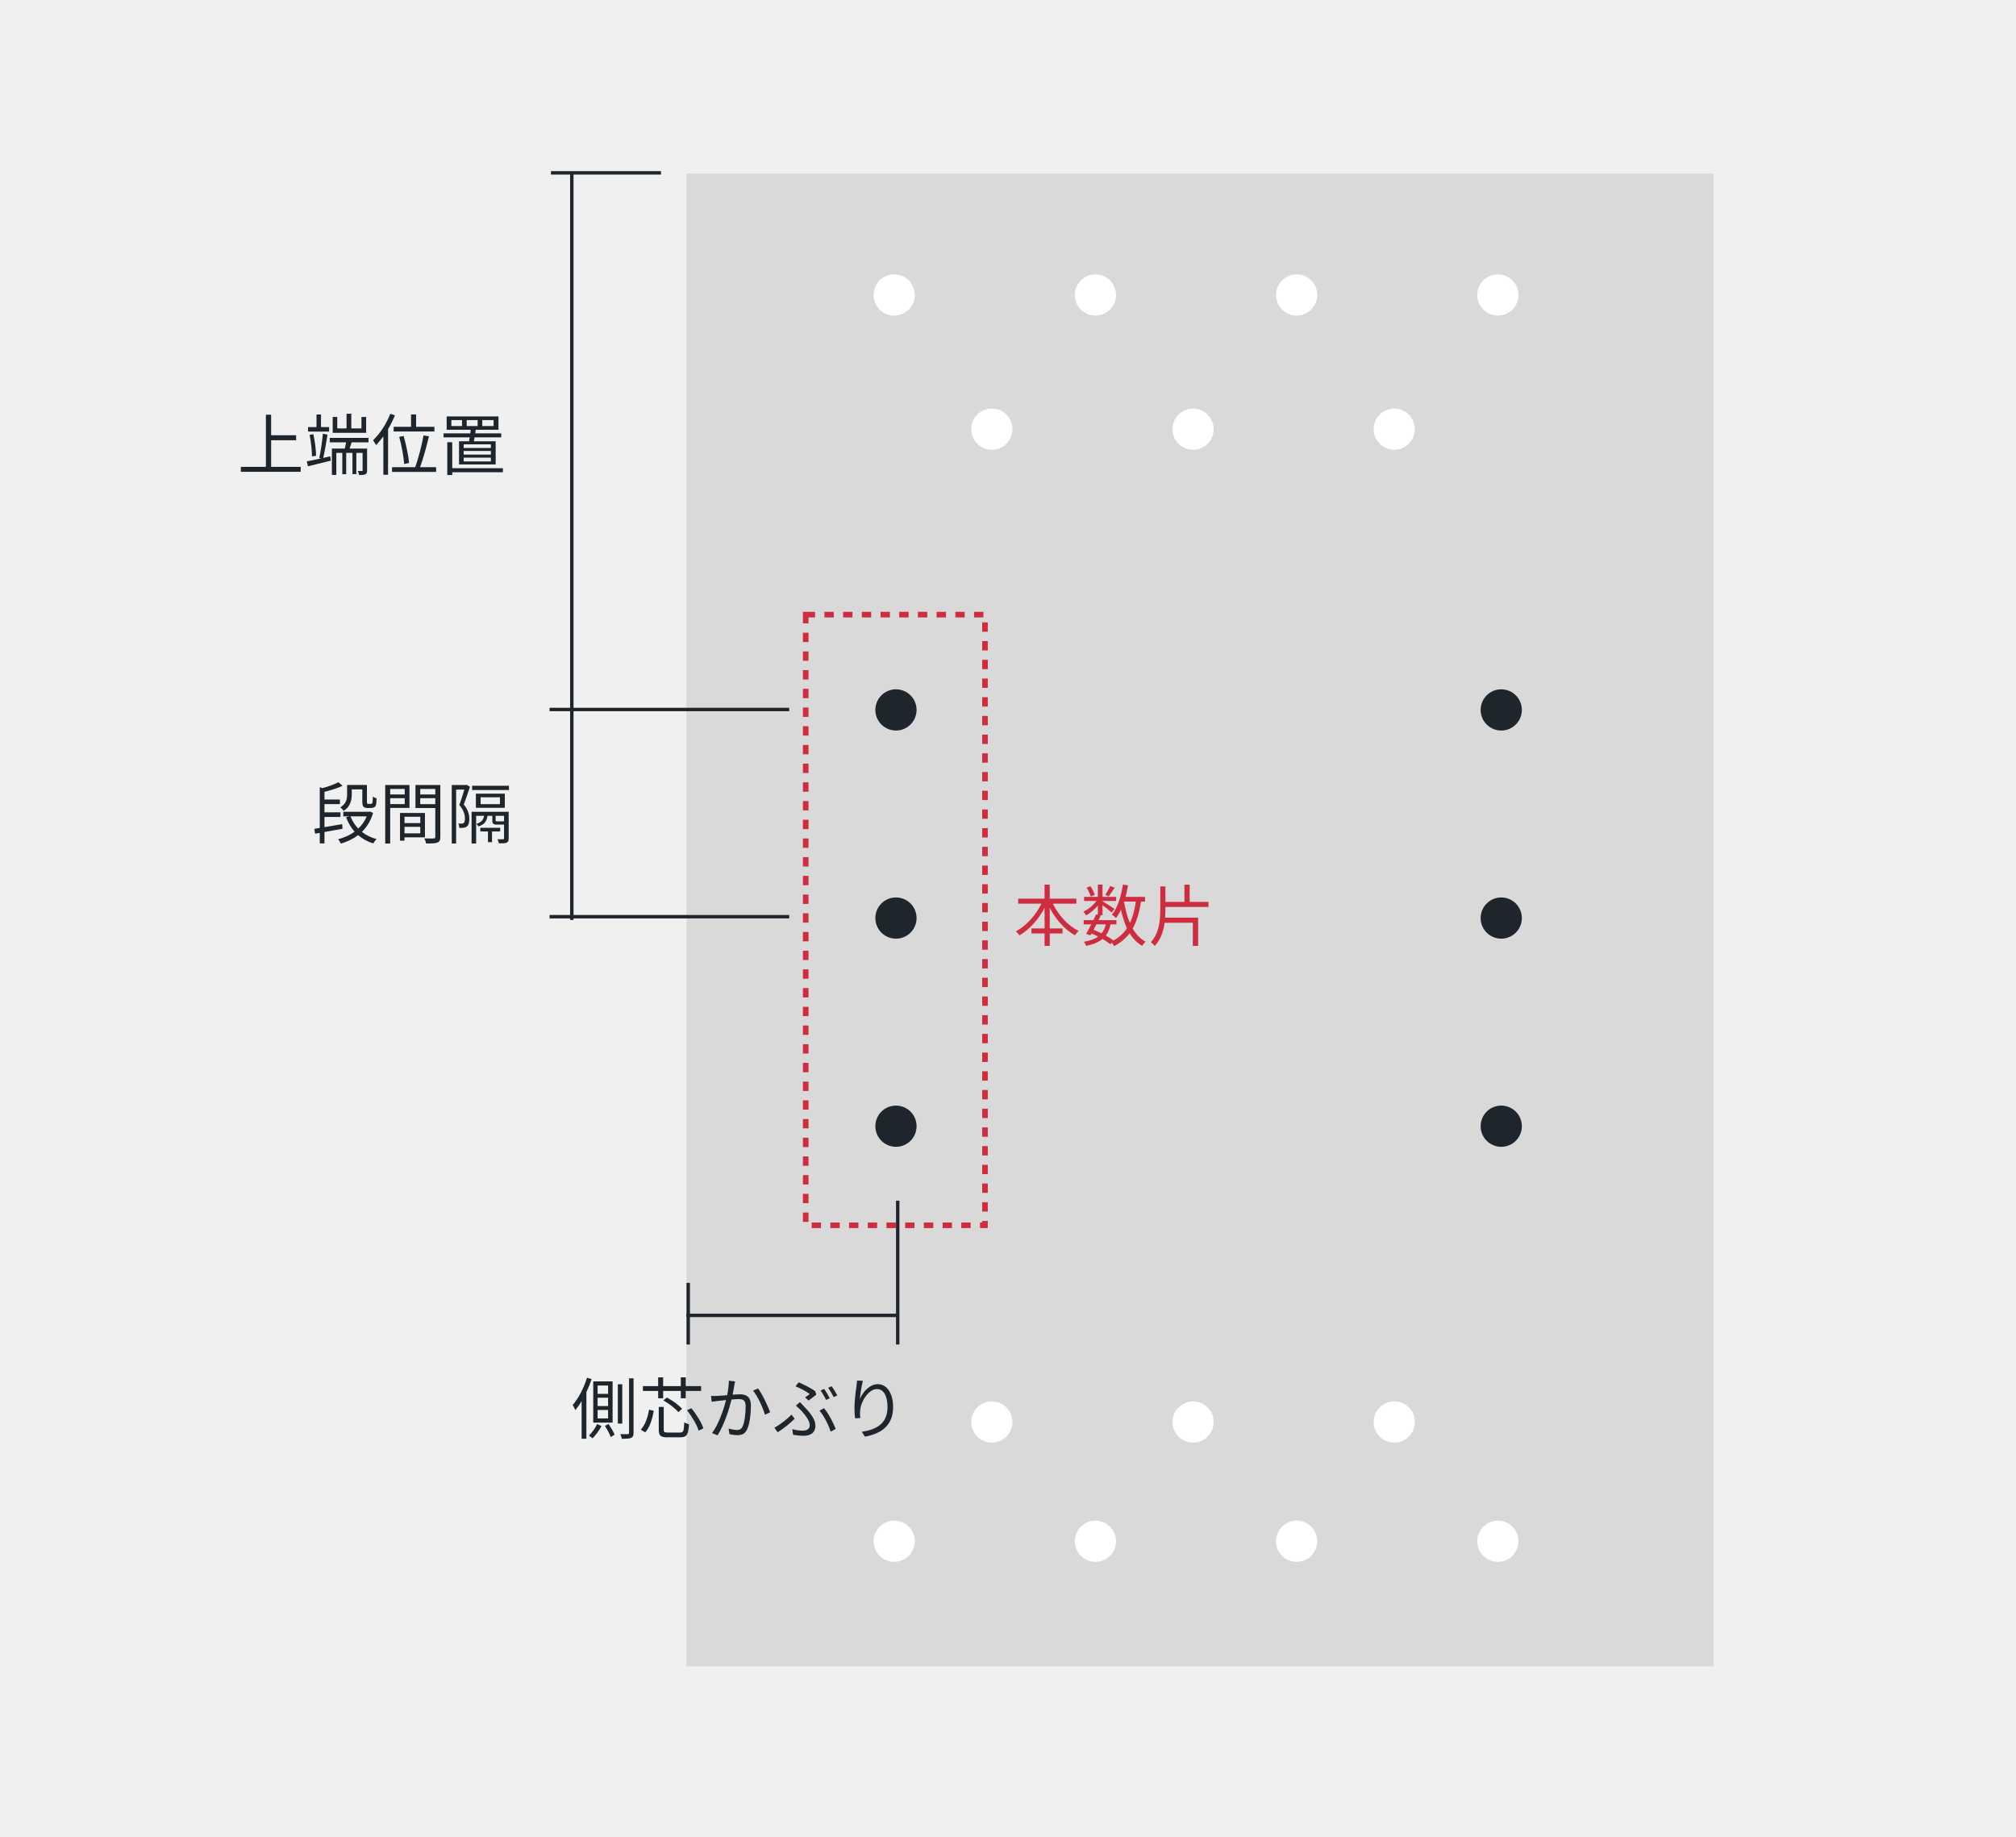
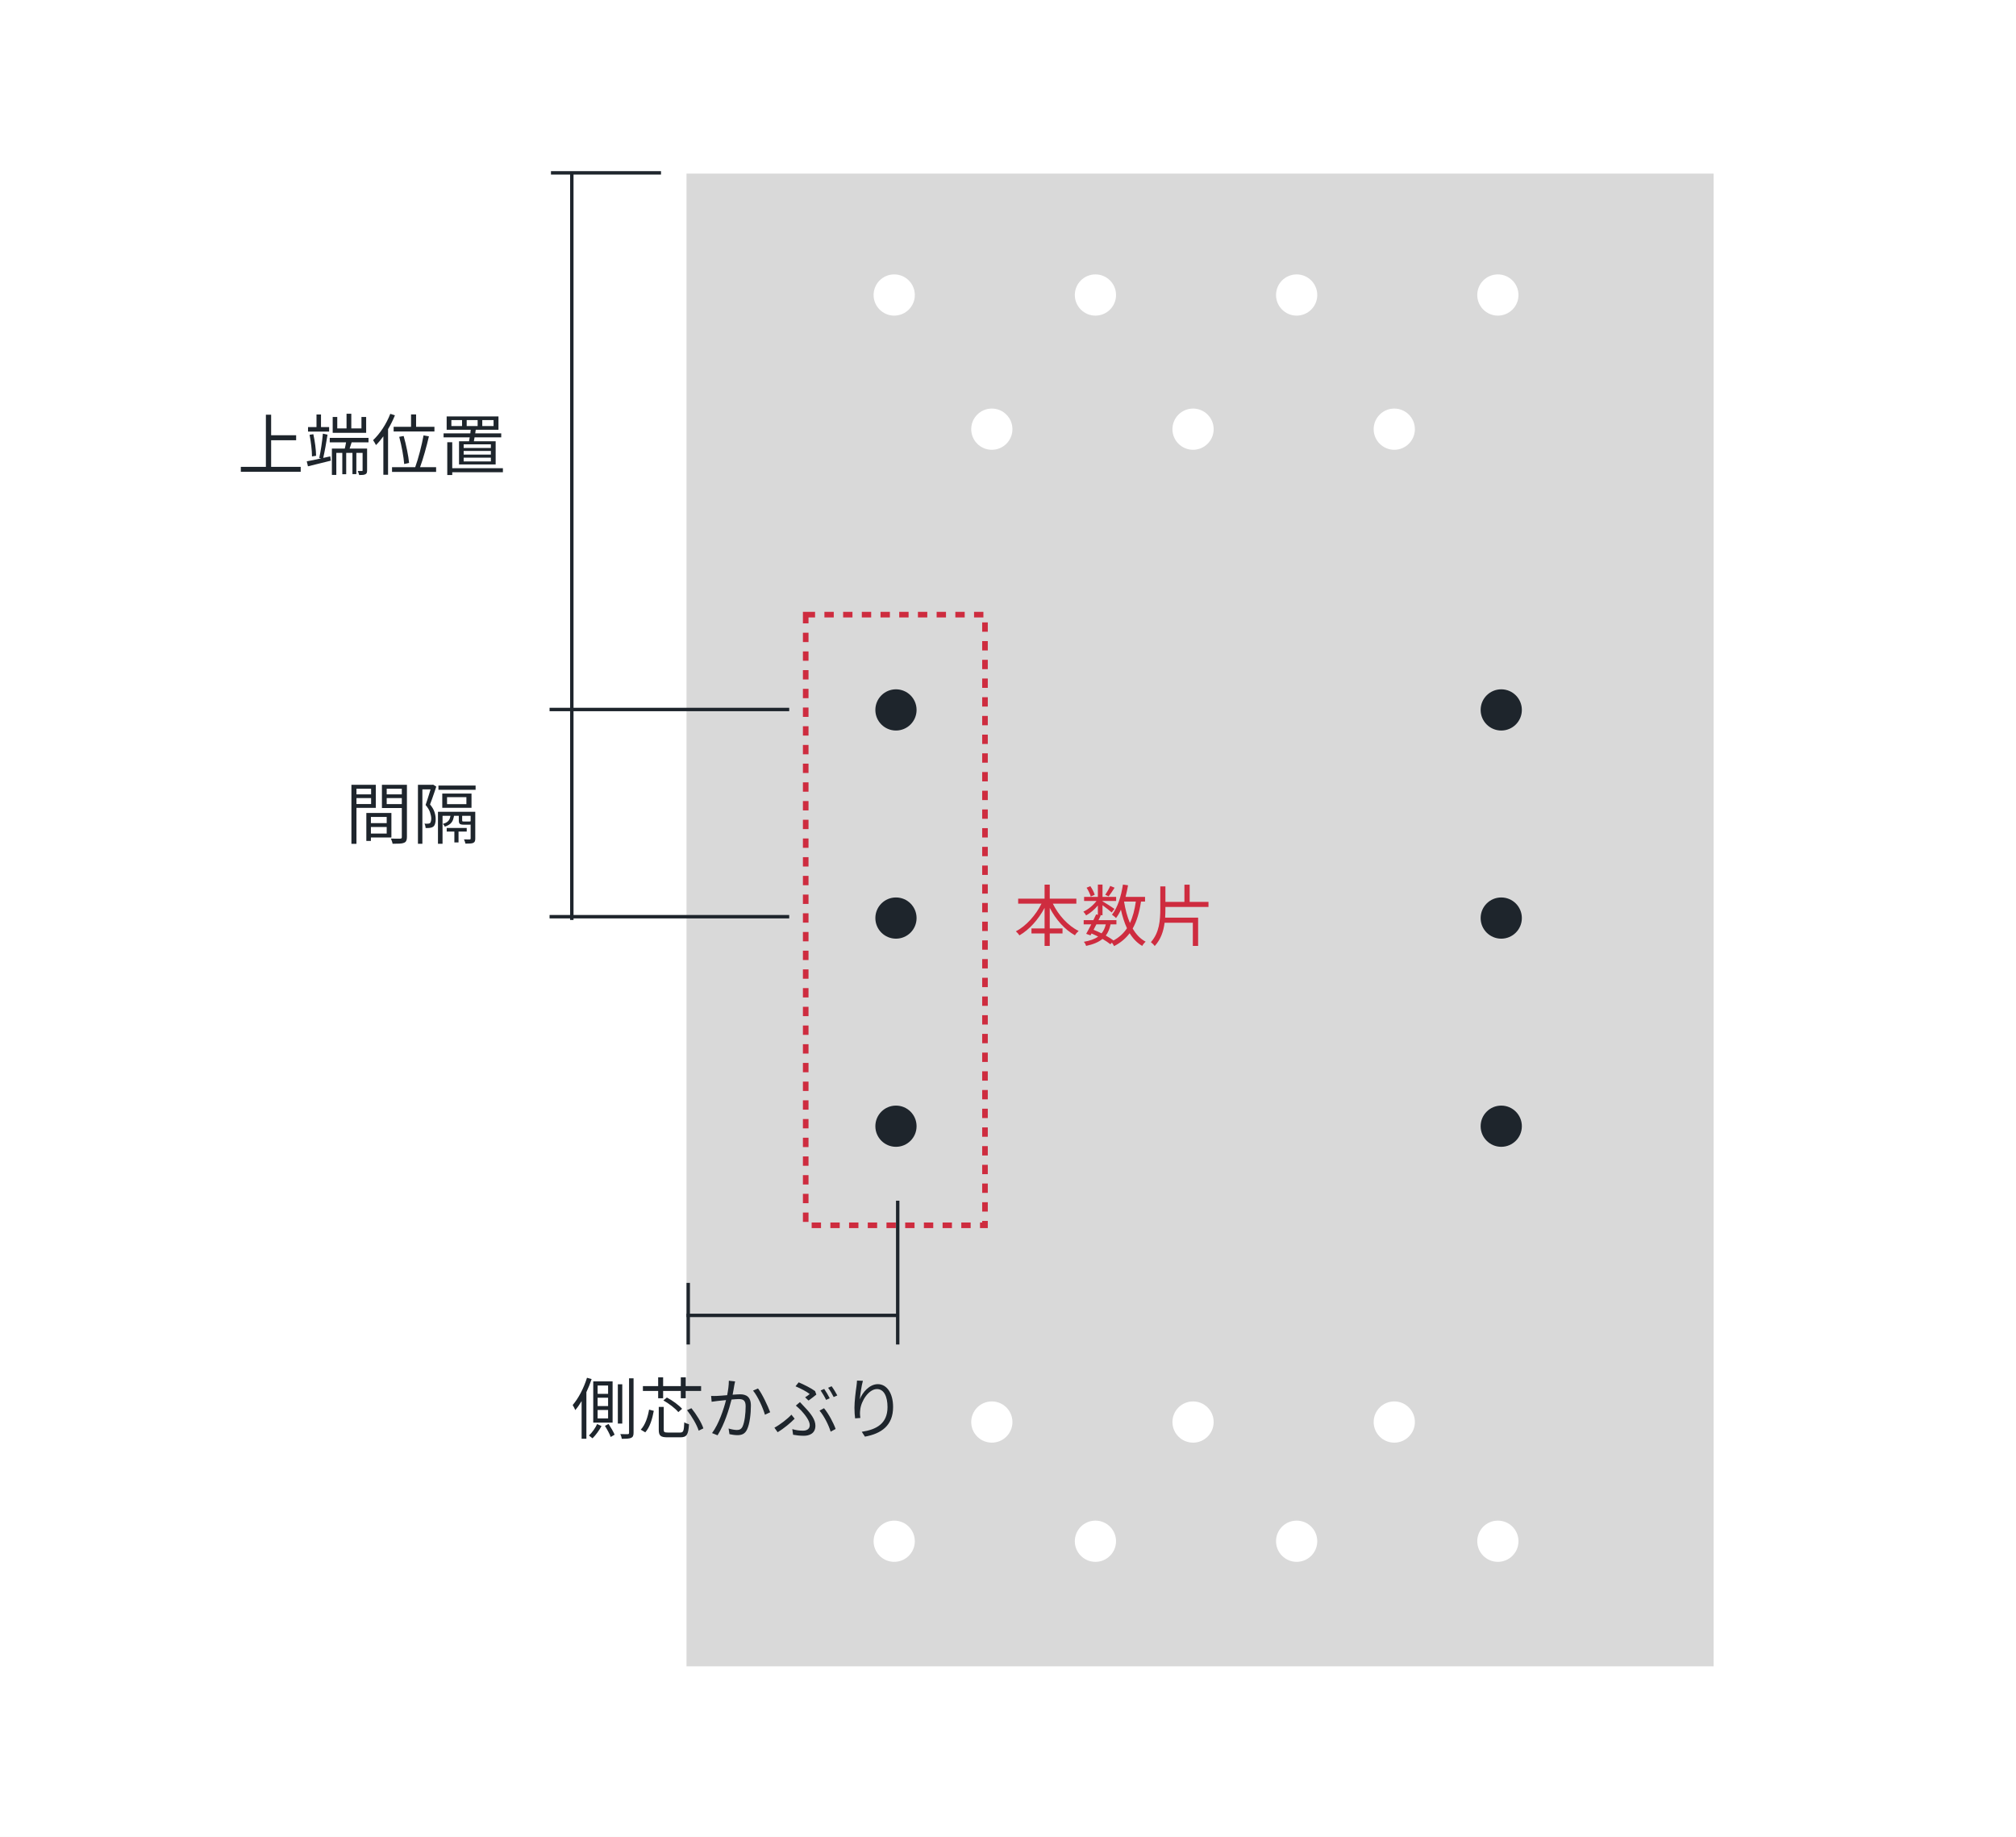
<svg xmlns="http://www.w3.org/2000/svg" width="360" height="328" viewBox="0 0 360 328" fill="none">
+   <rect width="360" height="328" fill="white" />
  <rect x="122.591" y="31" width="183.409" height="266.555" fill="#D9D9D9" />
  <circle cx="159.68" cy="52.68" r="3.68" fill="white" />
  <circle cx="159.994" cy="163.938" r="3.68" fill="#1E252C" />
  <circle cx="159.994" cy="201.106" r="3.68" fill="#1E252C" />
  <circle cx="159.994" cy="126.77" r="3.68" fill="#1E252C" />
  <circle cx="268.08" cy="163.938" r="3.68" fill="#1E252C" />
  <circle cx="268.08" cy="201.106" r="3.68" fill="#1E252C" />
  <circle cx="268.08" cy="126.77" r="3.68" fill="#1E252C" />
  <circle cx="195.612" cy="52.68" r="3.68" fill="white" />
  <circle cx="231.544" cy="52.68" r="3.68" fill="white" />
  <circle cx="177.112" cy="76.637" r="3.68" fill="white" />
  <circle cx="213.045" cy="76.637" r="3.68" fill="white" />
  <circle cx="248.977" cy="76.637" r="3.68" fill="white" />
  <circle cx="267.477" cy="52.68" r="3.68" fill="white" />
  <circle cx="159.68" cy="275.217" r="3.68" fill="white" />
  <circle cx="195.612" cy="275.217" r="3.68" fill="white" />
  <circle cx="231.544" cy="275.217" r="3.68" fill="white" />
  <circle cx="177.112" cy="253.932" r="3.68" fill="white" />
  <circle cx="213.045" cy="253.932" r="3.68" fill="white" />
  <circle cx="248.977" cy="253.932" r="3.68" fill="white" />
  <circle cx="267.477" cy="275.217" r="3.68" fill="white" />
-   <path d="M62.813 140.961V141.885C62.813 142.857 62.573 144.033 61.373 144.789C61.265 144.621 60.941 144.297 60.773 144.177C61.841 143.517 61.985 142.653 61.985 141.861V140.169H65.525V143.109C65.525 143.337 65.537 143.457 65.597 143.505C65.645 143.541 65.705 143.553 65.789 143.553H66.137C66.233 143.553 66.341 143.541 66.389 143.517C66.449 143.481 66.497 143.397 66.521 143.253C66.557 143.073 66.569 142.713 66.581 142.233C66.725 142.365 67.025 142.509 67.253 142.569C67.229 143.037 67.193 143.577 67.133 143.769C67.061 143.973 66.941 144.093 66.773 144.165C66.641 144.249 66.401 144.285 66.209 144.285H65.597C65.381 144.285 65.093 144.225 64.937 144.069C64.769 143.925 64.697 143.721 64.697 143.061V140.961H62.813ZM61.157 147.993L57.941 148.569V150.609H57.101V148.725L56.273 148.869L56.117 148.005L57.101 147.849V140.565L57.581 140.733C58.649 140.445 59.765 140.049 60.413 139.677L61.181 140.313C60.293 140.745 59.069 141.117 57.941 141.393V142.773H60.701V143.589H57.941V145.053H60.797V145.881H57.941V147.705C58.925 147.549 60.029 147.357 61.109 147.165L61.157 147.993ZM65.489 145.773H62.585C62.909 146.601 63.377 147.345 63.977 147.969C64.613 147.357 65.129 146.637 65.489 145.773ZM66.065 144.921L66.629 145.149C66.209 146.565 65.513 147.681 64.625 148.545C65.357 149.133 66.233 149.565 67.253 149.841C67.037 150.009 66.785 150.369 66.665 150.609C65.621 150.285 64.709 149.793 63.953 149.133C63.041 149.817 61.997 150.309 60.869 150.645C60.773 150.417 60.557 150.057 60.377 149.865C61.445 149.589 62.465 149.145 63.317 148.509C62.669 147.789 62.165 146.913 61.793 145.929L62.381 145.773H61.301V144.957H65.897L66.065 144.921ZM72.269 140.877H69.677V141.873H72.269V140.877ZM69.677 143.589H72.269V142.533H69.677V143.589ZM73.121 144.273H69.677V150.633H68.789V140.181H73.121V144.273ZM75.053 145.857H72.233V146.973H75.053V145.857ZM72.233 148.809H75.053V147.645H72.233V148.809ZM75.881 149.517H72.233V150.117H71.429V145.173H75.881V149.517ZM75.041 143.601H77.729V142.533H75.041V143.601ZM77.729 140.877H75.041V141.873H77.729V140.877ZM78.629 140.181V149.445C78.629 150.009 78.497 150.309 78.101 150.465C77.717 150.609 77.081 150.621 76.085 150.621C76.049 150.369 75.905 149.949 75.773 149.709C76.505 149.745 77.237 149.733 77.453 149.721C77.657 149.721 77.729 149.649 77.729 149.433V144.285H74.189V140.181H78.629ZM83.345 140.145L83.921 140.493C83.609 141.477 83.177 142.701 82.817 143.661C83.621 144.633 83.801 145.497 83.801 146.241C83.813 146.865 83.669 147.369 83.357 147.597C83.201 147.717 83.009 147.777 82.769 147.813C82.553 147.837 82.289 147.849 82.037 147.837C82.025 147.609 81.953 147.285 81.833 147.057C82.061 147.081 82.289 147.081 82.445 147.069C82.589 147.069 82.709 147.033 82.805 146.973C82.973 146.841 83.021 146.505 83.021 146.145C83.021 145.497 82.829 144.693 82.025 143.757C82.349 142.881 82.673 141.813 82.913 140.997H81.449V150.621H80.669V140.181H83.213L83.345 140.145ZM89.321 148.473H87.857V150.381H87.137V148.473H85.769V147.825H89.321V148.473ZM89.993 146.637L90.005 146.649V145.677H88.505V146.469C88.505 146.661 88.541 146.673 88.817 146.673H89.741C89.921 146.673 89.969 146.673 89.993 146.637ZM90.833 144.957V149.709C90.833 150.117 90.749 150.333 90.473 150.477C90.185 150.597 89.753 150.597 89.081 150.597C89.057 150.393 88.925 150.069 88.829 149.865C89.297 149.877 89.705 149.877 89.837 149.865C89.969 149.865 90.005 149.829 90.005 149.709V147.237C89.957 147.249 89.909 147.249 89.849 147.249H88.757C88.085 147.249 87.917 147.093 87.917 146.469V145.677H87.053C86.921 146.649 86.501 147.249 85.433 147.573C85.373 147.441 85.193 147.213 85.073 147.105C85.961 146.853 86.309 146.433 86.441 145.677H85.025V150.621H84.209V144.957H90.833ZM89.273 143.601V142.365H85.829V143.601H89.273ZM90.149 141.729V144.249H84.977V141.729H90.149ZM84.305 140.313H90.881V141.069H84.305V140.313Z" fill="#1E252C" />
+   <path d="M65.849 146.985H69.485V147.681H65.849V146.985ZM65.801 145.173H69.893V149.553H65.801V148.845H69.053V145.881H65.801V145.173ZM65.417 145.173H66.233V150.165H65.417V145.173ZM63.197 141.849H66.533V142.509H63.197V141.849ZM68.729 141.849H72.137V142.509H68.729V141.849ZM71.753 140.145H72.665V149.481C72.665 149.761 72.625 149.981 72.545 150.141C72.473 150.301 72.337 150.421 72.137 150.501C71.945 150.581 71.681 150.629 71.345 150.645C71.017 150.661 70.605 150.669 70.109 150.669C70.093 150.581 70.069 150.481 70.037 150.369C70.005 150.257 69.965 150.145 69.917 150.033C69.877 149.921 69.837 149.825 69.797 149.745C70.037 149.753 70.269 149.757 70.493 149.757C70.725 149.757 70.929 149.757 71.105 149.757C71.281 149.757 71.405 149.757 71.477 149.757C71.581 149.749 71.653 149.725 71.693 149.685C71.733 149.645 71.753 149.573 71.753 149.469V140.145ZM63.269 140.145H67.109V144.261H63.269V143.577H66.269V140.841H63.269V140.145ZM72.209 140.145V140.841H69.053V143.589H72.209V144.285H68.201V140.145H72.209ZM62.753 140.145H63.653V150.681H62.753V140.145ZM81.137 148.017H81.881V150.429H81.137V148.017ZM79.829 142.353V143.601H83.285V142.353H79.829ZM78.977 141.705H84.197V144.249H78.977V141.705ZM78.293 140.277H84.929V141.033H78.293V140.277ZM79.769 147.849H83.345V148.497H79.769V147.849ZM78.209 144.957H84.485V145.677H79.025V150.669H78.209V144.957ZM84.041 144.957H84.869V149.745C84.869 149.945 84.845 150.105 84.797 150.225C84.749 150.345 84.653 150.441 84.509 150.513C84.365 150.577 84.181 150.613 83.957 150.621C83.733 150.637 83.453 150.645 83.117 150.645C83.101 150.541 83.065 150.417 83.009 150.273C82.961 150.129 82.909 150.001 82.853 149.889C83.085 149.897 83.293 149.901 83.477 149.901C83.669 149.901 83.797 149.901 83.861 149.901C83.981 149.901 84.041 149.845 84.041 149.733V144.957ZM81.929 145.197H82.529V146.481C82.529 146.577 82.545 146.637 82.577 146.661C82.617 146.685 82.705 146.697 82.841 146.697C82.881 146.697 82.965 146.697 83.093 146.697C83.221 146.697 83.353 146.697 83.489 146.697C83.625 146.697 83.717 146.697 83.765 146.697C83.861 146.697 83.925 146.693 83.957 146.685C83.989 146.677 84.009 146.665 84.017 146.649C84.073 146.697 84.153 146.741 84.257 146.781C84.361 146.813 84.461 146.841 84.557 146.865C84.525 147.009 84.457 147.113 84.353 147.177C84.249 147.233 84.089 147.261 83.873 147.261C83.841 147.261 83.773 147.261 83.669 147.261C83.565 147.261 83.449 147.261 83.321 147.261C83.201 147.261 83.089 147.261 82.985 147.261C82.881 147.261 82.813 147.261 82.781 147.261C82.445 147.261 82.217 147.209 82.097 147.105C81.985 147.001 81.929 146.793 81.929 146.481V145.197ZM80.489 145.281H81.113C81.089 145.689 81.021 146.045 80.909 146.349C80.805 146.645 80.637 146.897 80.405 147.105C80.173 147.305 79.849 147.473 79.433 147.609C79.401 147.529 79.349 147.441 79.277 147.345C79.205 147.249 79.137 147.177 79.073 147.129C79.425 147.025 79.697 146.897 79.889 146.745C80.089 146.585 80.233 146.385 80.321 146.145C80.409 145.905 80.465 145.617 80.489 145.281ZM74.633 140.145H77.261V140.961H75.425V150.669H74.633V140.145ZM77.045 140.145H77.201L77.333 140.109L77.909 140.457C77.805 140.785 77.689 141.133 77.561 141.501C77.441 141.869 77.313 142.237 77.177 142.605C77.049 142.973 76.921 143.321 76.793 143.649C77.201 144.145 77.469 144.609 77.597 145.041C77.733 145.473 77.801 145.877 77.801 146.253C77.809 146.565 77.773 146.845 77.693 147.093C77.621 147.333 77.505 147.513 77.345 147.633C77.193 147.737 76.993 147.805 76.745 147.837C76.641 147.845 76.521 147.853 76.385 147.861C76.257 147.869 76.129 147.869 76.001 147.861C76.001 147.749 75.981 147.617 75.941 147.465C75.909 147.313 75.861 147.181 75.797 147.069C75.917 147.077 76.029 147.085 76.133 147.093C76.245 147.093 76.341 147.089 76.421 147.081C76.573 147.081 76.693 147.049 76.781 146.985C76.861 146.913 76.917 146.801 76.949 146.649C76.989 146.497 77.009 146.333 77.009 146.157C77.001 145.829 76.929 145.465 76.793 145.065C76.665 144.657 76.401 144.217 76.001 143.745C76.097 143.473 76.193 143.185 76.289 142.881C76.393 142.569 76.489 142.265 76.577 141.969C76.673 141.665 76.761 141.377 76.841 141.105C76.921 140.833 76.989 140.597 77.045 140.397V140.145Z" fill="#1E252C" />
  <path d="M108.588 248.896V247.408H106.716V248.896H108.588ZM108.588 251.08V249.592H106.716V251.08H108.588ZM108.588 253.288V251.776H106.716V253.288H108.588ZM109.392 246.676V254.032H105.936V246.676H109.392ZM104.82 246.028L105.648 246.256C105.384 247.048 105.072 247.84 104.712 248.596V256.912H103.86V250.192C103.5 250.792 103.128 251.332 102.732 251.8C102.648 251.584 102.408 251.116 102.264 250.9C103.296 249.7 104.244 247.876 104.82 246.028ZM106.632 254.284L107.412 254.656C107.004 255.412 106.368 256.3 105.804 256.84C105.66 256.708 105.348 256.468 105.168 256.336C105.744 255.82 106.344 254.944 106.632 254.284ZM108.024 254.62L108.672 254.272C109.08 254.884 109.548 255.688 109.752 256.192L109.056 256.6C108.876 256.084 108.42 255.244 108.024 254.62ZM111.12 247.192V254.212H110.328V247.192H111.12ZM112.332 246.124H113.136V255.844C113.136 256.36 113.016 256.624 112.704 256.756C112.404 256.9 111.876 256.924 111.036 256.924C111.012 256.696 110.892 256.312 110.772 256.084C111.384 256.108 111.912 256.096 112.092 256.096C112.26 256.096 112.332 256.036 112.332 255.856V246.124ZM115.224 255.772L114.42 255.292C115.236 254.44 115.68 253.012 115.908 251.716L116.748 251.932C116.496 253.288 116.076 254.836 115.224 255.772ZM118.416 249.688H117.528V248.38H114.804V247.516H117.528V245.956H118.416V247.516H121.572V245.956H122.46V247.516H125.196V248.38H122.46V249.688H121.572V248.38H118.416V249.688ZM118.464 250.072L119.088 249.556C120.084 250.084 121.248 250.924 121.8 251.572L121.128 252.16C120.612 251.512 119.46 250.636 118.464 250.072ZM119.268 255.808H121.452C122.04 255.808 122.124 255.544 122.196 253.972C122.4 254.116 122.784 254.272 123.036 254.332C122.916 256.18 122.64 256.66 121.488 256.66H119.208C117.96 256.66 117.636 256.372 117.636 255.304V251.236H118.524V255.304C118.524 255.712 118.632 255.808 119.268 255.808ZM122.688 251.812L123.468 251.464C124.368 252.568 125.28 254.056 125.604 255.064L124.764 255.472C124.452 254.464 123.564 252.94 122.688 251.812ZM130.152 246.556L131.268 246.676C131.22 246.892 131.172 247.144 131.124 247.372C131.064 247.72 130.956 248.416 130.824 249.052C131.376 249.016 131.868 248.98 132.156 248.98C133.212 248.98 134.088 249.388 134.088 250.996C134.088 252.412 133.884 254.284 133.392 255.28C133.02 256.072 132.432 256.276 131.652 256.276C131.208 256.276 130.632 256.18 130.26 256.096L130.104 255.088C130.596 255.244 131.232 255.352 131.556 255.352C132 255.352 132.348 255.256 132.6 254.74C132.972 253.936 133.152 252.4 133.152 251.104C133.152 250.024 132.66 249.832 131.904 249.832C131.616 249.832 131.148 249.868 130.632 249.916C130.2 251.62 129.396 254.284 128.136 256.3L127.152 255.904C128.364 254.284 129.252 251.596 129.648 250.012C129.036 250.072 128.46 250.132 128.148 250.168C127.872 250.204 127.392 250.264 127.08 250.312L126.984 249.268C127.356 249.292 127.668 249.28 128.04 249.268C128.436 249.256 129.132 249.196 129.852 249.136C130.02 248.284 130.152 247.36 130.152 246.556ZM134.472 248.32L135.36 247.936C136.104 248.896 137.124 251.08 137.532 252.184L136.596 252.628C136.248 251.404 135.312 249.316 134.472 248.32ZM147.18 248.02C147.492 248.464 147.924 249.196 148.164 249.688L147.516 249.976C147.288 249.484 146.868 248.764 146.544 248.296L147.18 248.02ZM148.5 247.54C148.836 247.984 149.292 248.74 149.52 249.184L148.872 249.472C148.608 248.956 148.224 248.272 147.876 247.816L148.5 247.54ZM144.384 250.096L143.772 249.52C144.084 249.328 144.42 249.076 144.588 248.932C144.072 248.512 142.968 247.924 142.056 247.552L142.62 246.844C143.532 247.228 144.84 247.876 145.548 248.404L145.776 249.028C145.488 249.268 144.816 249.784 144.384 250.096ZM141.624 256.204L141.48 255.196C142.092 255.376 142.656 255.472 143.4 255.472C143.952 255.472 144.6 255.256 144.6 254.488C144.6 253.684 143.724 252.592 143.076 251.884C142.812 251.62 142.452 251.284 142.116 250.996L142.848 250.372C143.136 250.672 143.436 250.996 143.712 251.296C144.828 252.46 145.608 253.516 145.608 254.584C145.608 256.048 144.42 256.384 143.556 256.384C142.8 256.384 142.152 256.3 141.624 256.204ZM149.22 255.172L148.332 255.652C147.996 254.524 147.156 252.832 146.34 251.896L147.144 251.464C147.96 252.424 148.848 254.116 149.22 255.172ZM141.9 253.336C141.204 254.056 140.016 255.064 138.864 255.748L138.288 254.944C139.272 254.416 140.652 253.36 141.324 252.616L141.9 253.336ZM153.036 246.532L154.092 246.568C153.84 247.444 153.612 249.04 153.54 249.868C154.008 248.644 155.256 247.168 156.756 247.168C158.34 247.168 159.48 248.752 159.48 251.248C159.48 254.548 157.404 256 154.452 256.54L153.888 255.676C156.468 255.28 158.484 254.248 158.484 251.26C158.484 249.388 157.86 248.044 156.6 248.044C155.124 248.044 153.756 250.192 153.612 251.752C153.552 252.208 153.552 252.616 153.636 253.204L152.7 253.276C152.64 252.832 152.58 252.16 152.58 251.392C152.58 250.264 152.796 248.512 152.94 247.552C152.988 247.18 153.024 246.82 153.036 246.532Z" fill="#1E252C" />
-   <path d="M48.417 83.364H53.697V84.252H43.005V83.364H47.481V74.052H48.417V77.724H52.882V78.612H48.417V83.364ZM65.385 74.46V77.292H59.41V74.46H60.225V76.5H61.882V73.884H62.733V76.5H64.546V74.46H65.385ZM58.773 76.26V77.064H55.005V76.26H56.517V74.016H57.322V76.26H58.773ZM56.446 81.384L55.714 81.504C55.714 80.46 55.522 78.864 55.282 77.64L55.953 77.532C56.23 78.768 56.434 80.34 56.446 81.384ZM57.718 81.768L58.977 81.492L59.074 82.26C57.645 82.62 56.133 82.98 54.993 83.268L54.778 82.38C55.474 82.26 56.373 82.068 57.334 81.852L57.01 81.768C57.261 80.652 57.55 78.756 57.657 77.436L58.486 77.616C58.282 78.936 57.981 80.652 57.718 81.768ZM65.805 78.984H62.794C62.673 79.368 62.553 79.764 62.434 80.1H65.553V83.988C65.553 84.36 65.493 84.576 65.254 84.684C64.99 84.816 64.665 84.828 64.138 84.828C64.102 84.612 63.981 84.312 63.873 84.108C64.21 84.12 64.522 84.12 64.618 84.108C64.725 84.108 64.749 84.084 64.749 83.976V80.868H63.633V84.66H62.938V80.868H61.822V84.684H61.126V80.868H60.057V84.804H59.266V80.1H61.569C61.654 79.764 61.737 79.356 61.797 78.984H58.882V78.192H65.805V78.984ZM70.293 76.212H73.401V74.004H74.302V76.212H77.578V77.052H70.293V76.212ZM73.053 82.668L72.177 82.86C72.094 81.66 71.722 79.584 71.29 78L72.082 77.856C72.537 79.44 72.945 81.48 73.053 82.668ZM69.694 73.896L70.522 74.16C70.186 75 69.766 75.84 69.297 76.632V84.78H68.457V77.916C68.037 78.492 67.594 79.032 67.138 79.476C67.041 79.272 66.778 78.816 66.621 78.6C67.834 77.472 68.998 75.708 69.694 73.896ZM75.01 83.424H77.877V84.264H70.005V83.424H74.145C74.698 81.912 75.322 79.488 75.633 77.748L76.594 77.916C76.186 79.692 75.561 81.936 75.01 83.424ZM83.338 75.012V76.08H85.293V75.012H83.338ZM82.51 76.08V75.012H80.602V76.08H82.51ZM86.121 75.012V76.08H88.138V75.012H86.121ZM87.657 79.992V79.344H82.797V79.992H87.657ZM87.657 81.18V80.52H82.797V81.18H87.657ZM87.657 82.392V81.72H82.797V82.392H87.657ZM81.969 78.792H83.757C83.793 78.576 83.841 78.336 83.877 78.096H79.21V77.388H83.986C84.01 77.172 84.034 76.944 84.058 76.74H79.761V74.364H89.013V76.74H84.957C84.921 76.944 84.897 77.172 84.862 77.388H89.505V78.096H84.742C84.706 78.348 84.657 78.576 84.621 78.792H88.51V82.932H81.969V78.792ZM89.805 83.604V84.324H80.757V84.828H79.87V78.972H80.757V83.604H89.805Z" fill="#1E252C" />
+   <path d="M48.417 83.365H53.697V84.252H43.005V83.365H47.481V74.052H48.417V77.725H52.882V78.612H48.417V83.365ZM65.385 74.46V77.293H59.41V74.46H60.225V76.501H61.882V73.885H62.733V76.501H64.546V74.46H65.385ZM58.773 76.26V77.064H55.005V76.26H56.517V74.016H57.322V76.26H58.773ZM56.446 81.385L55.714 81.504C55.714 80.46 55.522 78.865 55.282 77.641L55.953 77.532C56.23 78.769 56.434 80.341 56.446 81.385ZM57.718 81.769L58.977 81.493L59.074 82.26C57.645 82.621 56.133 82.981 54.993 83.269L54.778 82.38C55.474 82.26 56.373 82.069 57.334 81.853L57.01 81.769C57.261 80.653 57.55 78.757 57.657 77.436L58.486 77.617C58.282 78.936 57.981 80.653 57.718 81.769ZM65.805 78.984H62.794C62.673 79.368 62.553 79.764 62.434 80.1H65.553V83.989C65.553 84.361 65.493 84.576 65.254 84.684C64.99 84.817 64.665 84.829 64.138 84.829C64.102 84.612 63.981 84.312 63.873 84.109C64.21 84.121 64.522 84.121 64.618 84.109C64.725 84.109 64.749 84.085 64.749 83.977V80.868H63.633V84.66H62.938V80.868H61.822V84.684H61.126V80.868H60.057V84.805H59.266V80.1H61.569C61.654 79.764 61.737 79.356 61.797 78.984H58.882V78.192H65.805V78.984ZM70.293 76.213H73.401V74.004H74.302V76.213H77.578V77.052H70.293V76.213ZM73.053 82.668L72.177 82.861C72.094 81.66 71.722 79.585 71.29 78.001L72.082 77.856C72.537 79.441 72.945 81.481 73.053 82.668ZM69.694 73.897L70.522 74.16C70.186 75.001 69.766 75.841 69.297 76.632V84.781H68.457V77.916C68.037 78.493 67.594 79.032 67.138 79.477C67.041 79.272 66.778 78.817 66.621 78.6C67.834 77.472 68.998 75.709 69.694 73.897ZM75.01 83.424H77.877V84.264H70.005V83.424H74.145C74.698 81.912 75.322 79.489 75.633 77.749L76.594 77.916C76.186 79.692 75.561 81.936 75.01 83.424ZM83.338 75.013V76.081H85.293V75.013H83.338ZM82.51 76.081V75.013H80.602V76.081H82.51ZM86.121 75.013V76.081H88.138V75.013H86.121ZM87.657 79.993V79.344H82.797V79.993H87.657ZM87.657 81.18V80.52H82.797V81.18H87.657ZM87.657 82.392V81.721H82.797V82.392H87.657ZM81.969 78.793H83.757C83.793 78.576 83.841 78.337 83.877 78.097H79.21V77.388H83.986C84.01 77.172 84.034 76.945 84.058 76.74H79.761V74.365H89.013V76.74H84.957C84.921 76.945 84.897 77.172 84.862 77.388H89.505V78.097H84.742C84.706 78.349 84.657 78.576 84.621 78.793H88.51V82.933H81.969V78.793ZM89.805 83.605V84.325H80.757V84.829H79.87V78.972H80.757V83.605H89.805Z" fill="#1E252C" />
  <line x1="98.385" y1="30.868" x2="118.036" y2="30.868" stroke="#1E252C" stroke-width="0.611" />
  <line x1="102.11" y1="31" x2="102.11" y2="164.277" stroke="#1E252C" stroke-width="0.611" />
-   <line x1="122.897" y1="229.082" x2="122.897" y2="240.087" stroke="#1E252C" stroke-width="0.611" />
+   <line x1="122.897" y1="229.082" x2="122.897" y2="240.086" stroke="#1E252C" stroke-width="0.611" />
  <line x1="160.306" y1="214.408" x2="160.306" y2="240.085" stroke="#1E252C" stroke-width="0.611" />
  <line x1="98.136" y1="126.694" x2="140.932" y2="126.694" stroke="#1E252C" stroke-width="0.611" />
  <line x1="98.136" y1="163.694" x2="140.932" y2="163.694" stroke="#1E252C" stroke-width="0.611" />
  <line x1="122.591" y1="234.89" x2="160.495" y2="234.89" stroke="#1E252C" stroke-width="0.611" />
-   <rect x="143.877" y="109.754" width="32.014" height="109.045" stroke="#CE2C3F" stroke-dasharray="1.67 1.67" />
+   <rect x="143.877" y="109.755" width="32.014" height="109.045" stroke="#CE2C3F" stroke-dasharray="1.67 1.67" />
  <path d="M192.208 161.364H188.008C189.004 163.416 190.732 165.324 192.616 166.236C192.4 166.416 192.088 166.764 191.956 167.016C190.144 166.02 188.536 164.196 187.456 162.12V165.792H189.736V166.68H187.456V168.912H186.532V166.68H184.192V165.792H186.532V162.12C185.428 164.196 183.808 166.008 182.044 167.028C181.912 166.812 181.612 166.476 181.408 166.308C183.232 165.36 184.972 163.416 185.98 161.364H181.816V160.476H186.532V157.968H187.456V160.476H192.208V161.364ZM198.256 158.196L199.036 158.52C198.688 159.072 198.28 159.672 197.968 160.068L197.368 159.78C197.656 159.36 198.064 158.664 198.256 158.196ZM195.484 159.78L194.776 160.092C194.668 159.672 194.356 159.012 194.032 158.52L194.704 158.244C195.04 158.724 195.364 159.36 195.484 159.78ZM200.74 160.992L200.728 161.028C200.956 162.408 201.292 163.704 201.772 164.82C202.288 163.752 202.612 162.48 202.828 160.992H200.74ZM197.464 165.06H195.784C195.616 165.396 195.436 165.72 195.28 166.032C195.76 166.224 196.24 166.44 196.708 166.668C197.068 166.236 197.308 165.708 197.464 165.06ZM204.472 160.992H203.752C203.452 162.936 202.996 164.52 202.264 165.804C202.864 166.836 203.62 167.652 204.58 168.156C204.376 168.324 204.088 168.672 203.968 168.912C203.044 168.372 202.312 167.604 201.724 166.644C201.016 167.58 200.116 168.348 198.94 168.948C198.868 168.792 198.712 168.528 198.556 168.324L198.28 168.612C197.908 168.312 197.428 167.988 196.876 167.664C196.18 168.24 195.232 168.636 193.948 168.912C193.888 168.672 193.708 168.348 193.54 168.18C194.644 167.988 195.484 167.688 196.096 167.244C195.712 167.052 195.316 166.86 194.92 166.692L194.728 167.028L193.96 166.752C194.224 166.296 194.548 165.684 194.872 165.06H193.516V164.316H195.244C195.424 163.956 195.592 163.608 195.736 163.284L196.048 163.356V161.7C195.448 162.408 194.68 163.068 193.948 163.464C193.84 163.26 193.624 162.948 193.456 162.792C194.308 162.408 195.22 161.664 195.808 160.884H193.588V160.152H196.048V157.956H196.876V160.152H199.312V160.884H196.876V160.944C197.392 161.244 198.688 162.06 199.012 162.3L198.52 162.936C198.208 162.648 197.452 162.072 196.876 161.64V163.428H196.36L196.564 163.476C196.432 163.74 196.3 164.028 196.156 164.316H199.36V165.06H198.316C198.148 165.864 197.872 166.524 197.464 167.064C197.992 167.352 198.472 167.664 198.844 167.94C199.864 167.376 200.656 166.656 201.244 165.756C200.788 164.784 200.44 163.668 200.164 162.444C199.912 163.008 199.612 163.512 199.288 163.944C199.156 163.776 198.772 163.476 198.568 163.332C199.576 162.072 200.2 160.068 200.524 157.956L201.436 158.088C201.316 158.796 201.16 159.492 200.992 160.152H204.472V160.992ZM208.108 161.952V162.24C208.108 162.78 208.096 163.32 208.06 163.86H213.952V168.912H213.004V164.772H207.964C207.772 166.272 207.304 167.724 206.2 168.936C206.056 168.72 205.72 168.396 205.516 168.24C207.028 166.548 207.196 164.34 207.196 162.252V158.28H208.108V161.052H211.504V157.98H212.44V161.052H215.8V161.952H208.108Z" fill="#CE2C3F" />
</svg>
